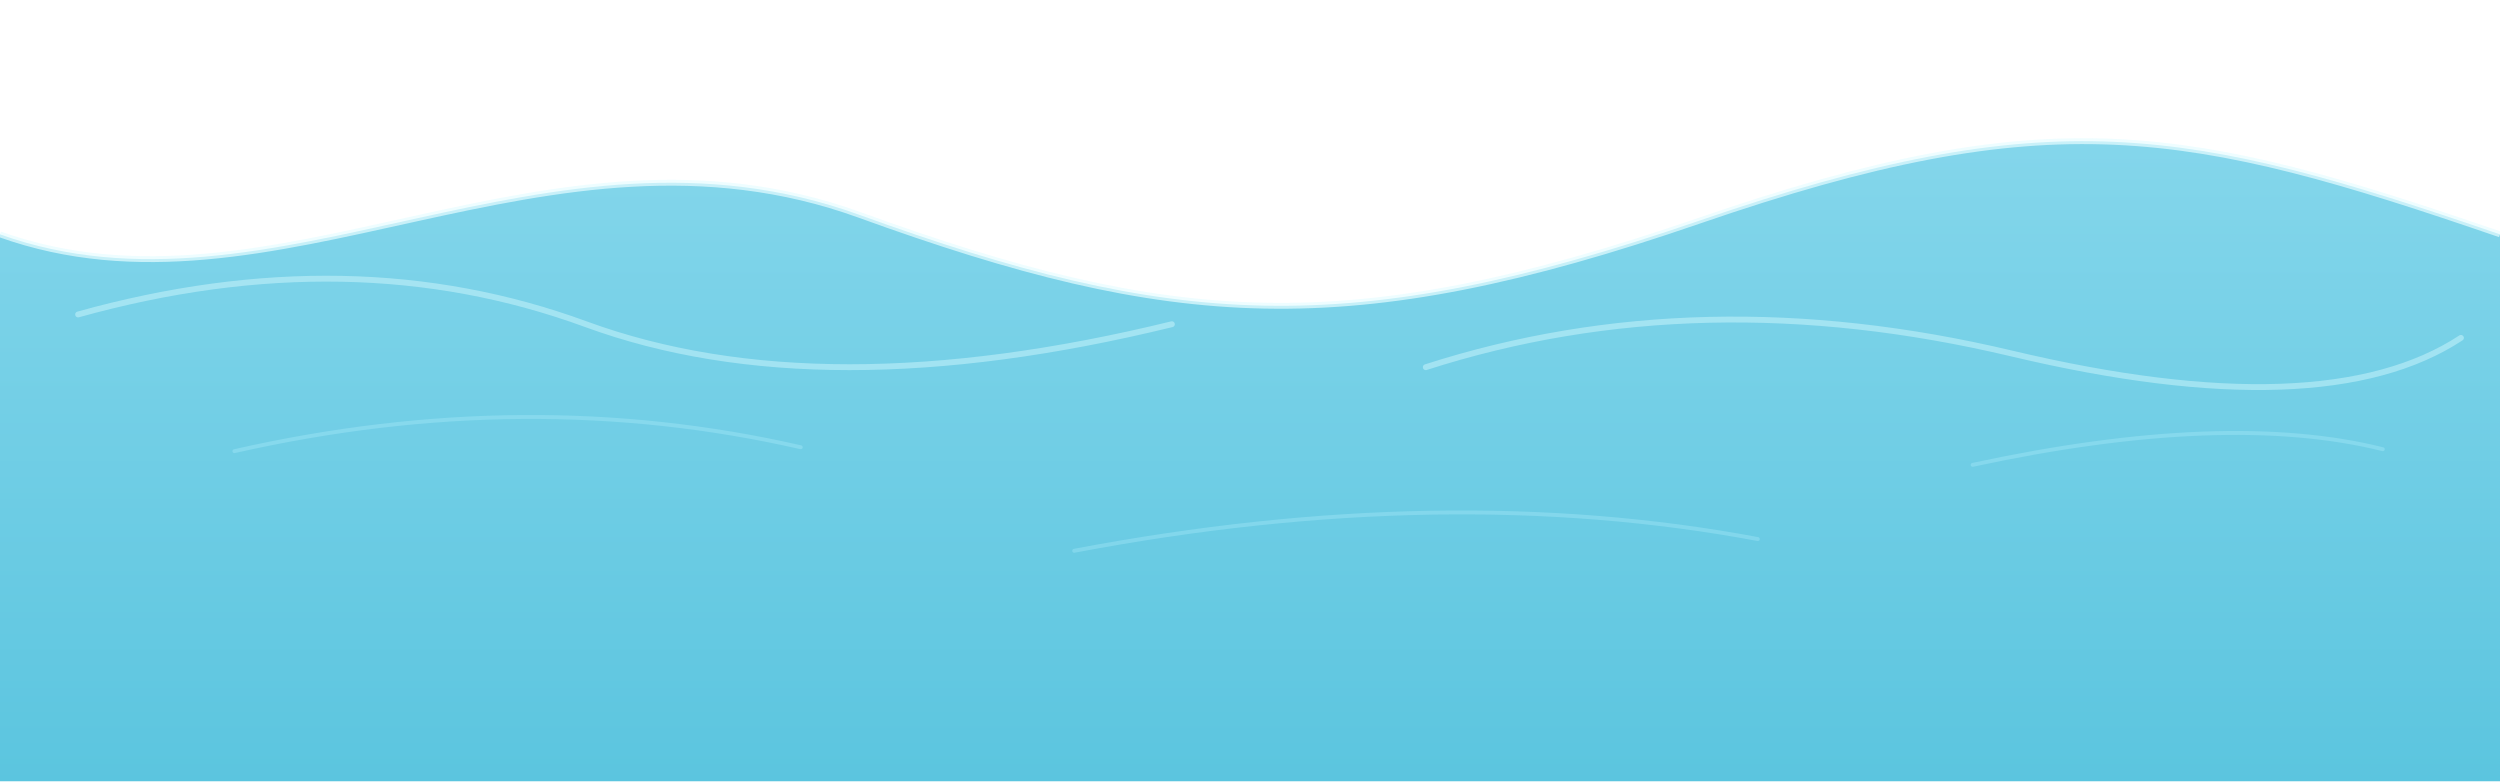
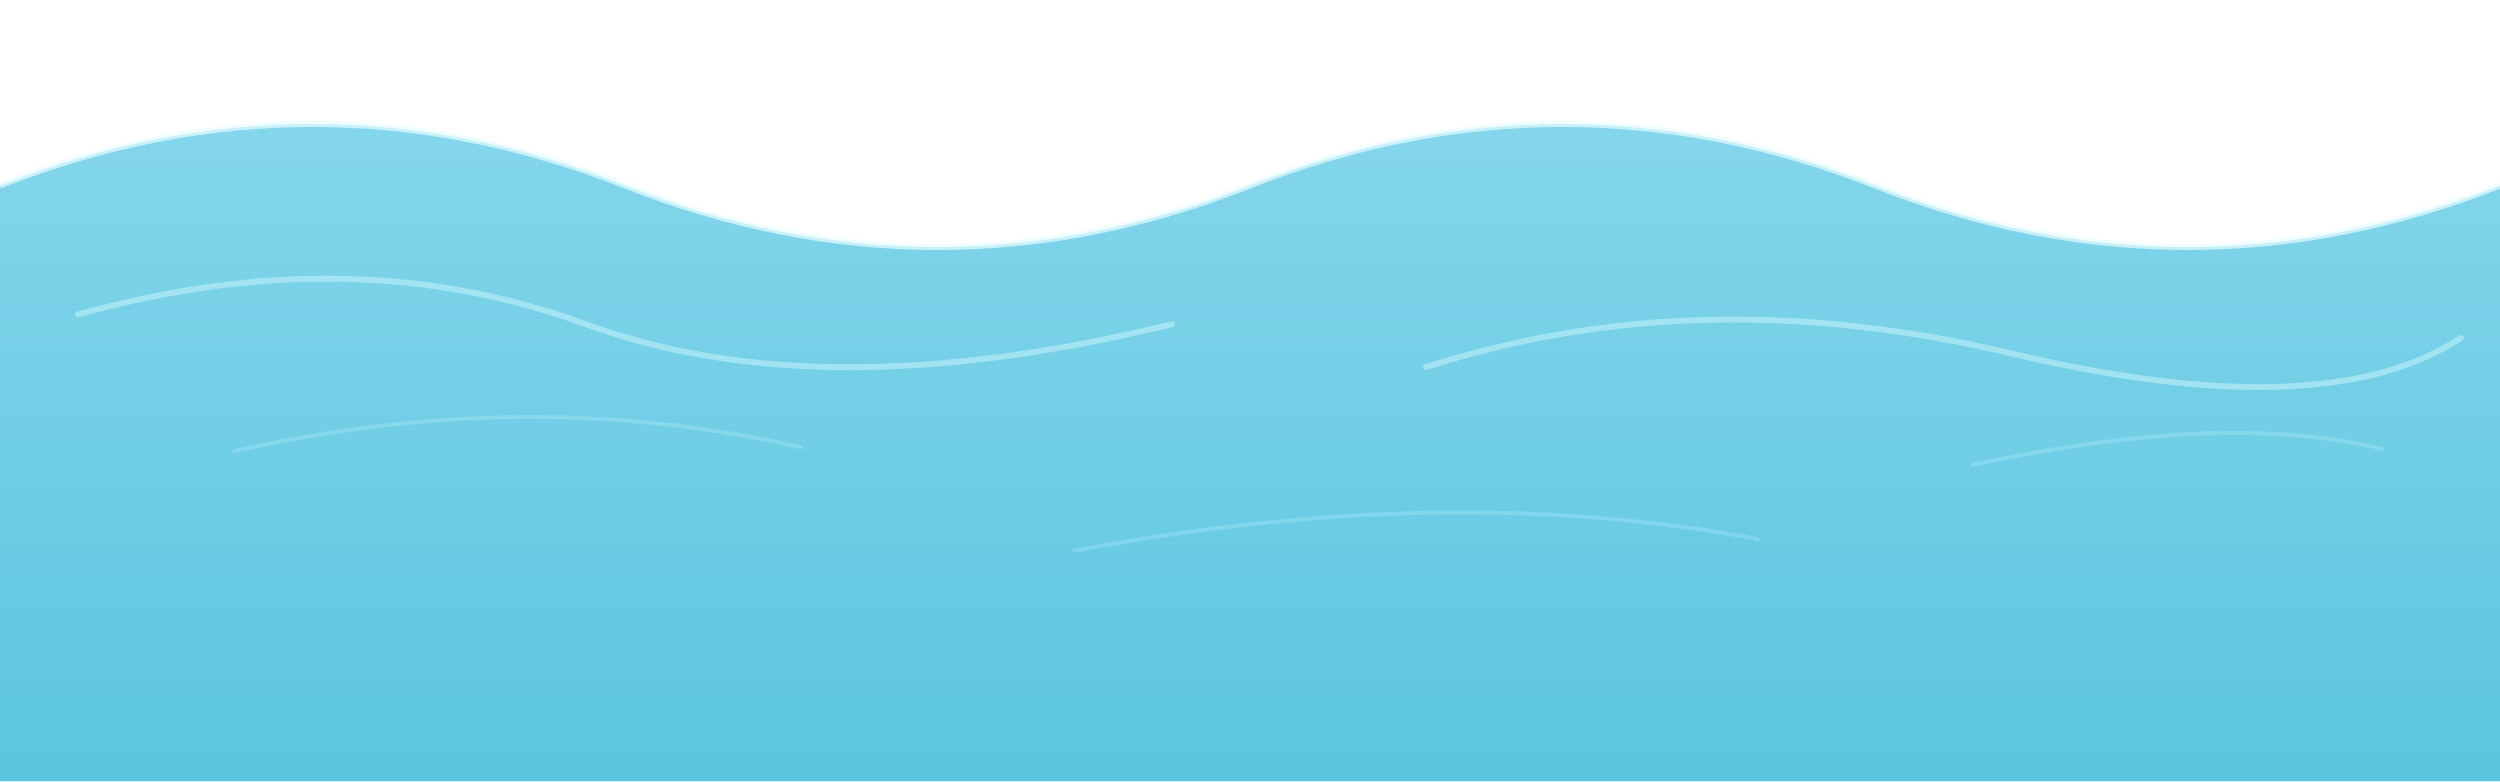
<svg xmlns="http://www.w3.org/2000/svg" viewBox="0 0 1280 400" preserveAspectRatio="none">
  <defs>
    <linearGradient id="water" x2="0" y2="1">
      <stop stop-color="#84d6eb" />
      <stop offset="1" stop-color="#5bc5df" />
    </linearGradient>
  </defs>
-   <path d="M0 120 C140 170 280 52 440 110 S690 175 870 113 S1120 65 1280 120 L1280 400H0Z" fill="url(#water)" />
-   <path d="M0 120 C140 170 280 52 440 110 S690 175 870 113 S1120 65 1280 120" fill="none" stroke="#e7fcff" stroke-opacity=".7" stroke-width="3" />
+   <path d="M0 95 C106 53 214 53 320 95 S534 137 640 95 S854 53 960 95 S1174 137 1280 95 L1280 400H0Z" fill="url(#water)" />
+   <path d="M0 95 C106 53 214 53 320 95 S534 137 640 95 S854 53 960 95 S1174 137 1280 95" fill="none" stroke="#e7fcff" stroke-opacity=".7" stroke-width="3" />
  <path d="M40 161 Q180 122 300 166 T600 166 M730 188 Q870 143 1030 181 T1260 173" fill="none" stroke="#d8faff" stroke-width="3" opacity=".45" stroke-linecap="round" />
  <path d="M120 231 Q270 197 410 229 M550 282 Q740 246 900 276 M1010 238 Q1140 210 1220 230" fill="none" stroke="#b8f2ff" stroke-width="2" opacity=".3" stroke-linecap="round" />
</svg>
